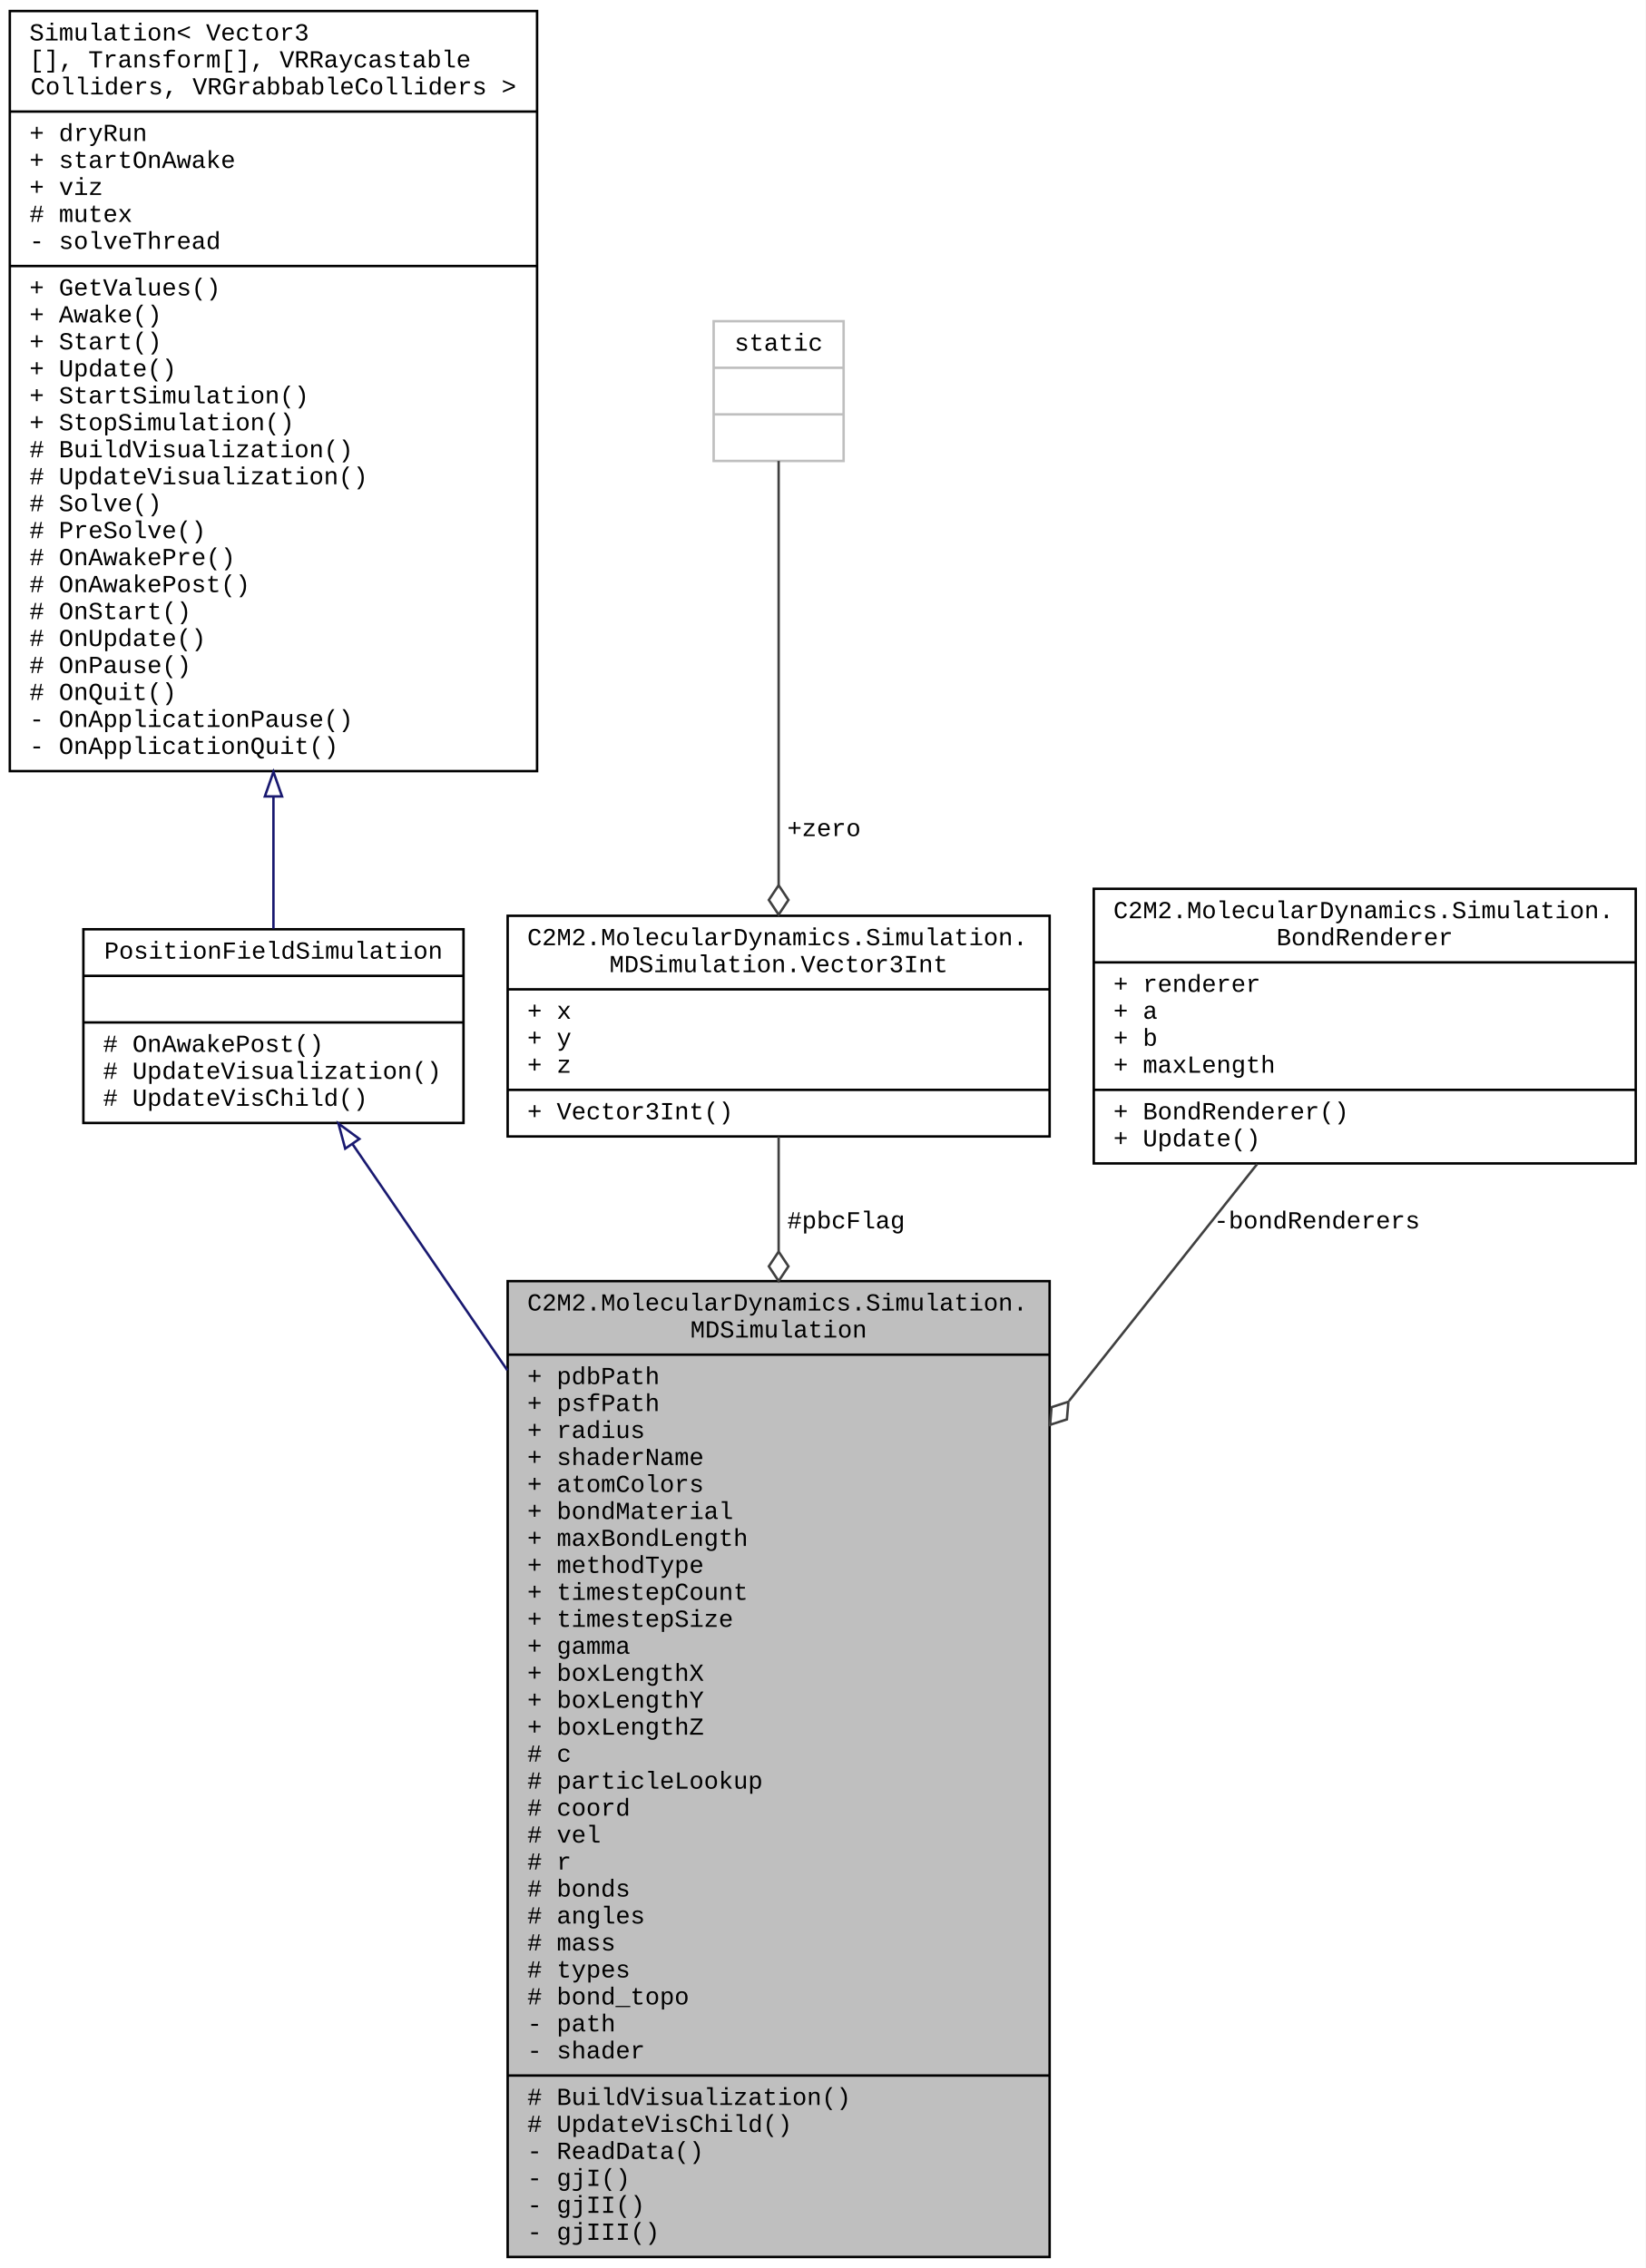
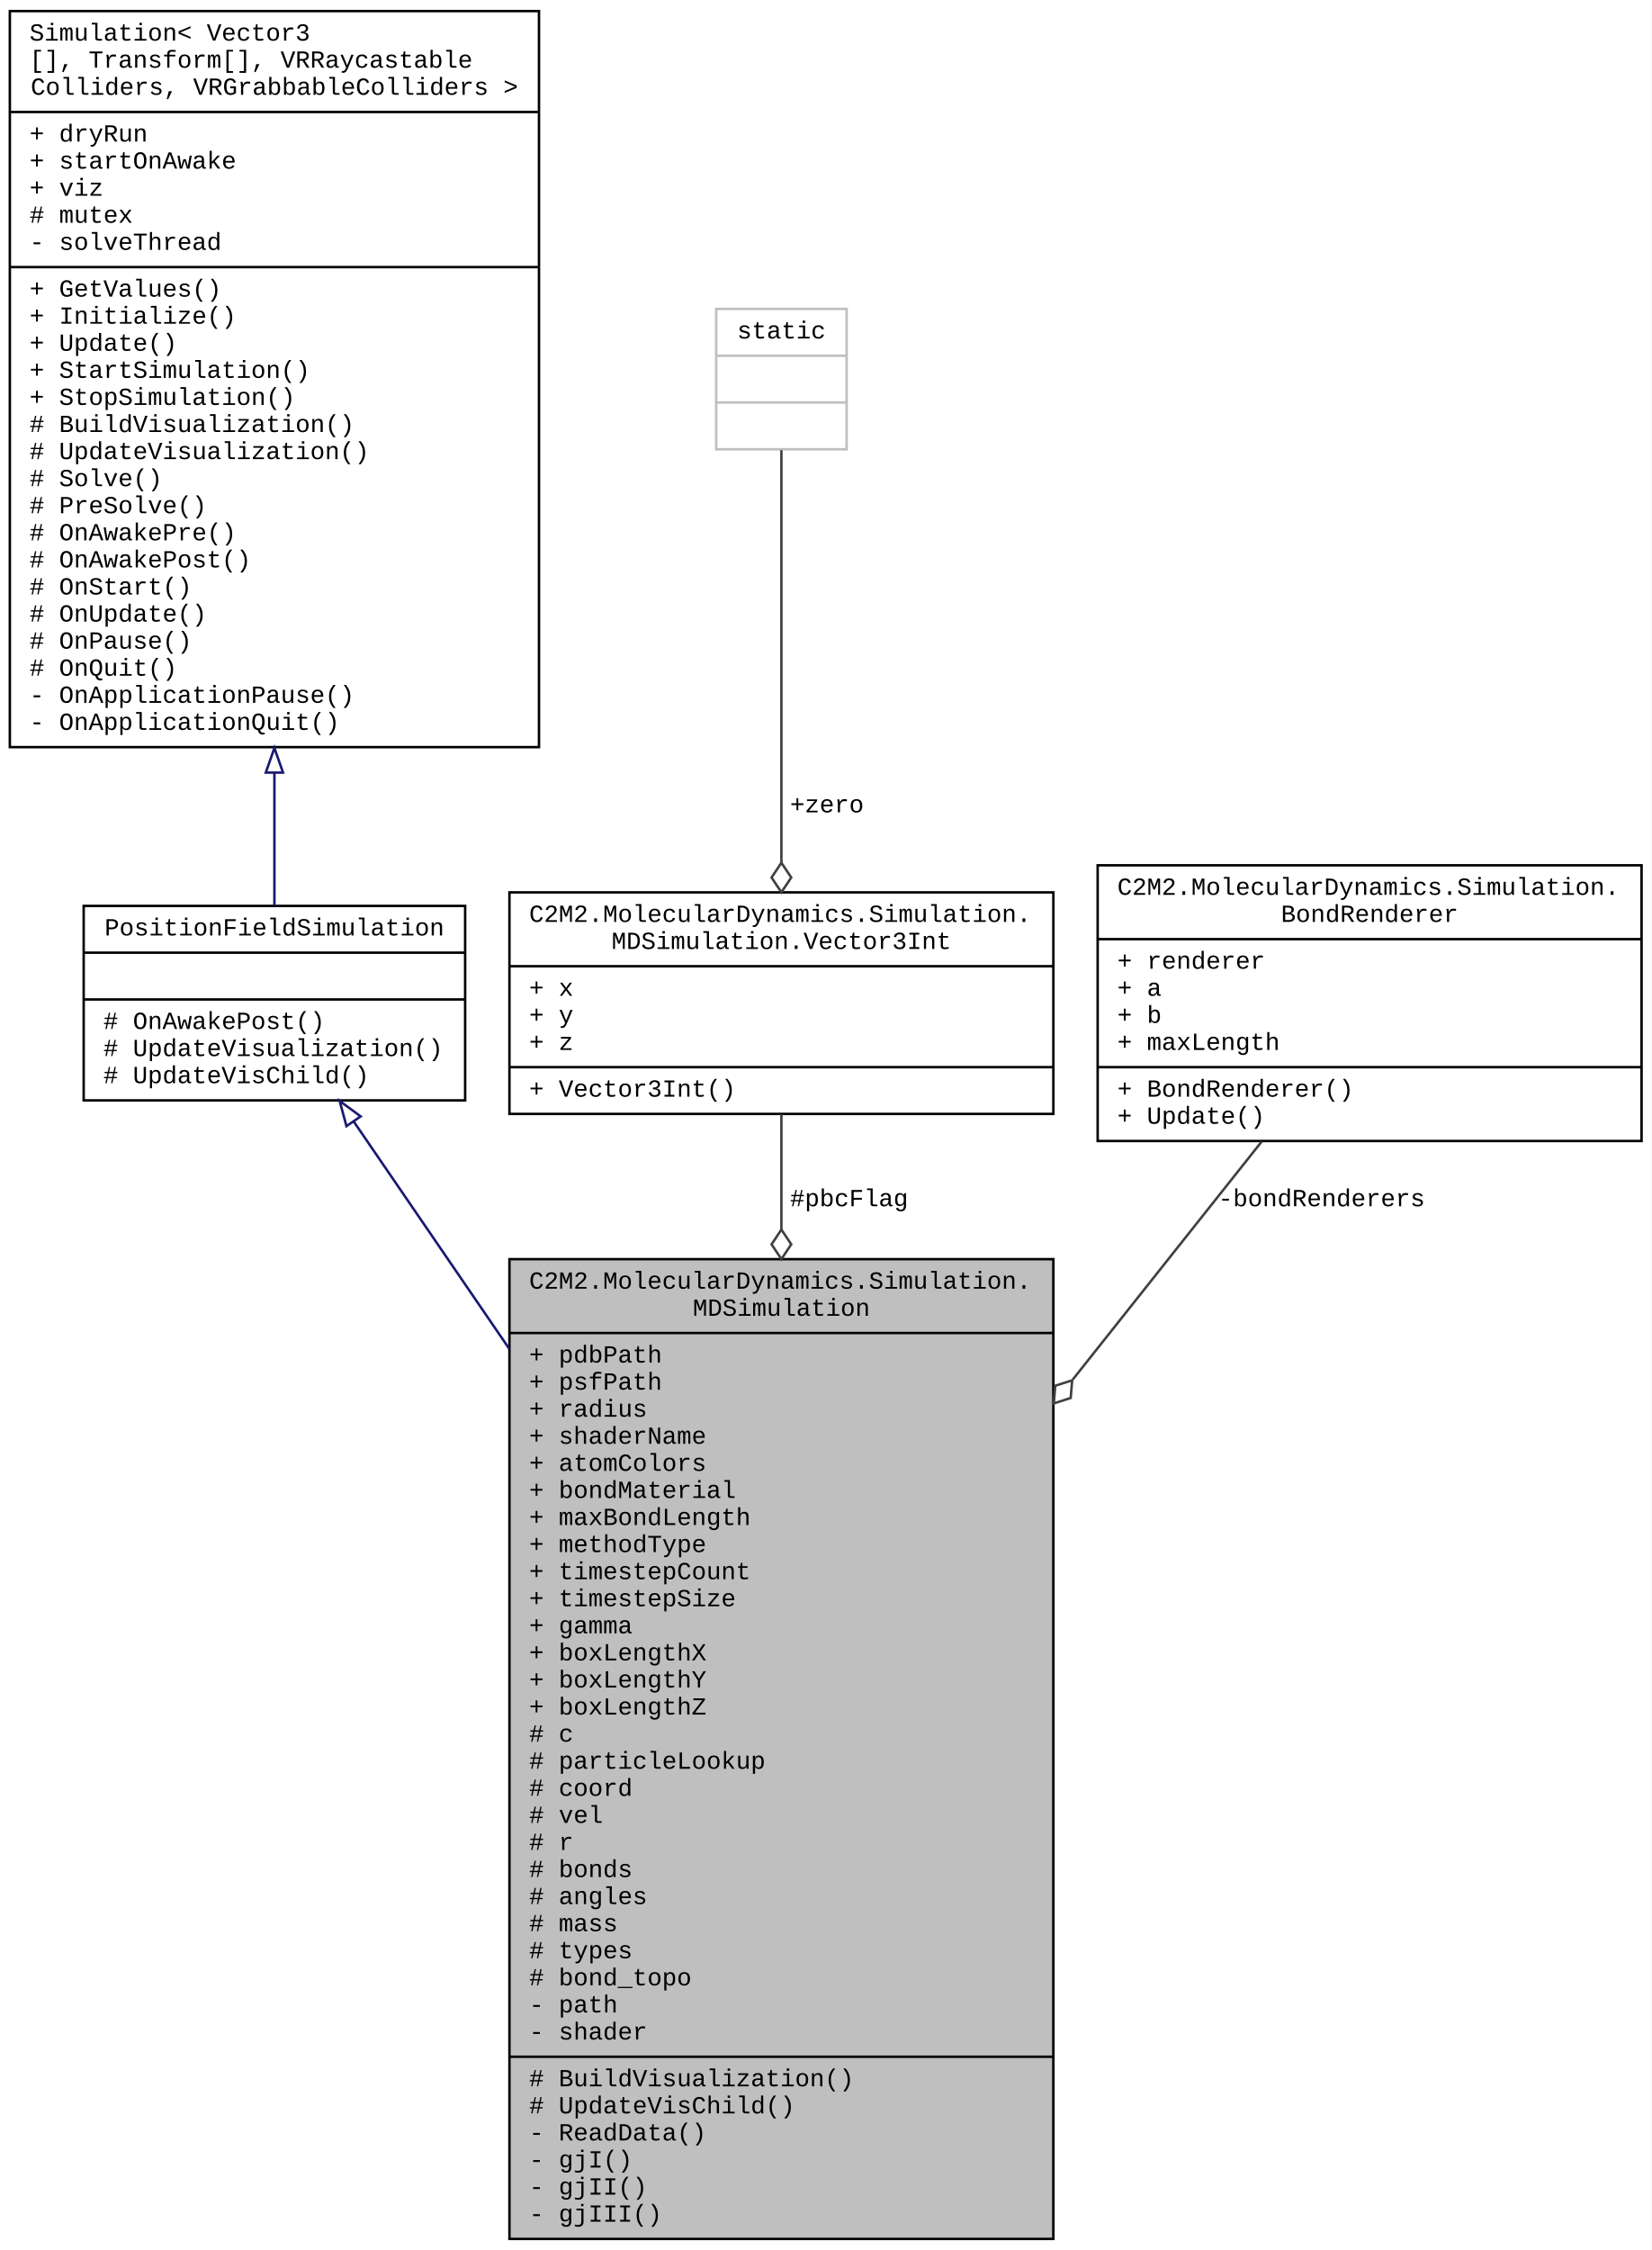
- <svg xmlns="http://www.w3.org/2000/svg" xmlns:xlink="http://www.w3.org/1999/xlink" width="671pt" height="925pt" viewBox="0.00 0.00 671.00 925.00">
-   <g id="graph0" class="graph" transform="scale(1 1) rotate(0) translate(4 921)">
-     <polygon fill="white" stroke="none" points="-4,4 -4,-921 667,-921 667,4 -4,4" />
+ <svg xmlns="http://www.w3.org/2000/svg" xmlns:xlink="http://www.w3.org/1999/xlink" width="671pt" height="914pt" viewBox="0.00 0.00 671.00 914.00">
+   <g id="graph0" class="graph" transform="scale(1 1) rotate(0) translate(4 910)">
+     <polygon fill="white" stroke="transparent" points="-4,4 -4,-910 667,-910 667,4 -4,4" />
    <g id="node1" class="node">
      <g id="a_node1">
        <a xlink:title="Reads data files and creates and updates visualizations for molecular dynamics systemss">
          <polygon fill="#bfbfbf" stroke="black" points="203,-0.5 203,-398.5 424,-398.5 424,-0.5 203,-0.5" />
          <text text-anchor="start" x="211" y="-386.5" font-family="Courier New" font-size="10.00">C2M2.MolecularDynamics.Simulation.</text>
          <text text-anchor="middle" x="313.5" y="-375.5" font-family="Courier New" font-size="10.00">MDSimulation</text>
          <polyline fill="none" stroke="black" points="203,-368.5 424,-368.5 " />
          <text text-anchor="start" x="211" y="-356.5" font-family="Courier New" font-size="10.00">+ pdbPath</text>
          <text text-anchor="start" x="211" y="-345.5" font-family="Courier New" font-size="10.00">+ psfPath</text>
          <text text-anchor="start" x="211" y="-334.5" font-family="Courier New" font-size="10.00">+ radius</text>
          <text text-anchor="start" x="211" y="-323.5" font-family="Courier New" font-size="10.00">+ shaderName</text>
          <text text-anchor="start" x="211" y="-312.5" font-family="Courier New" font-size="10.00">+ atomColors</text>
          <text text-anchor="start" x="211" y="-301.5" font-family="Courier New" font-size="10.00">+ bondMaterial</text>
          <text text-anchor="start" x="211" y="-290.5" font-family="Courier New" font-size="10.00">+ maxBondLength</text>
          <text text-anchor="start" x="211" y="-279.5" font-family="Courier New" font-size="10.00">+ methodType</text>
          <text text-anchor="start" x="211" y="-268.5" font-family="Courier New" font-size="10.00">+ timestepCount</text>
          <text text-anchor="start" x="211" y="-257.5" font-family="Courier New" font-size="10.00">+ timestepSize</text>
          <text text-anchor="start" x="211" y="-246.5" font-family="Courier New" font-size="10.00">+ gamma</text>
          <text text-anchor="start" x="211" y="-235.5" font-family="Courier New" font-size="10.00">+ boxLengthX</text>
          <text text-anchor="start" x="211" y="-224.5" font-family="Courier New" font-size="10.00">+ boxLengthY</text>
          <text text-anchor="start" x="211" y="-213.5" font-family="Courier New" font-size="10.00">+ boxLengthZ</text>
          <text text-anchor="start" x="211" y="-202.5" font-family="Courier New" font-size="10.00"># c</text>
          <text text-anchor="start" x="211" y="-191.5" font-family="Courier New" font-size="10.00"># particleLookup</text>
          <text text-anchor="start" x="211" y="-180.5" font-family="Courier New" font-size="10.00"># coord</text>
          <text text-anchor="start" x="211" y="-169.5" font-family="Courier New" font-size="10.00"># vel</text>
          <text text-anchor="start" x="211" y="-158.5" font-family="Courier New" font-size="10.00"># r</text>
          <text text-anchor="start" x="211" y="-147.5" font-family="Courier New" font-size="10.00"># bonds</text>
          <text text-anchor="start" x="211" y="-136.5" font-family="Courier New" font-size="10.00"># angles</text>
          <text text-anchor="start" x="211" y="-125.5" font-family="Courier New" font-size="10.00"># mass</text>
          <text text-anchor="start" x="211" y="-114.5" font-family="Courier New" font-size="10.00"># types</text>
          <text text-anchor="start" x="211" y="-103.5" font-family="Courier New" font-size="10.00"># bond_topo</text>
          <text text-anchor="start" x="211" y="-92.5" font-family="Courier New" font-size="10.00">- path</text>
          <text text-anchor="start" x="211" y="-81.5" font-family="Courier New" font-size="10.00">- shader</text>
          <polyline fill="none" stroke="black" points="203,-74.5 424,-74.5 " />
          <text text-anchor="start" x="211" y="-62.5" font-family="Courier New" font-size="10.00"># BuildVisualization()</text>
          <text text-anchor="start" x="211" y="-51.5" font-family="Courier New" font-size="10.00"># UpdateVisChild()</text>
          <text text-anchor="start" x="211" y="-40.5" font-family="Courier New" font-size="10.00">- ReadData()</text>
          <text text-anchor="start" x="211" y="-29.5" font-family="Courier New" font-size="10.00">- gjI()</text>
          <text text-anchor="start" x="211" y="-18.5" font-family="Courier New" font-size="10.00">- gjII()</text>
          <text text-anchor="start" x="211" y="-7.5" font-family="Courier New" font-size="10.00">- gjIII()</text>
        </a>
      </g>
    </g>
    <g id="node2" class="node">
      <g id="a_node2">
        <a xlink:href="../../d3/d66/class_c2_m2_1_1_simulation_1_1_position_field_simulation.html" target="_top" xlink:title="Simulation of type Vector3[] for simulating positional fields">
          <polygon fill="white" stroke="black" points="30,-463 30,-542 185,-542 185,-463 30,-463" />
          <text text-anchor="middle" x="107.5" y="-530" font-family="Courier New" font-size="10.00">PositionFieldSimulation</text>
          <polyline fill="none" stroke="black" points="30,-523 185,-523 " />
          <text text-anchor="middle" x="107.5" y="-511" font-family="Courier New" font-size="10.00"> </text>
          <polyline fill="none" stroke="black" points="30,-504 185,-504 " />
          <text text-anchor="start" x="38" y="-492" font-family="Courier New" font-size="10.00"># OnAwakePost()</text>
          <text text-anchor="start" x="38" y="-481" font-family="Courier New" font-size="10.00"># UpdateVisualization()</text>
          <text text-anchor="start" x="38" y="-470" font-family="Courier New" font-size="10.00"># UpdateVisChild()</text>
        </a>
      </g>
    </g>
    <g id="edge1" class="edge">
-       <path fill="none" stroke="midnightblue" d="M139.703,-454.447C157.101,-429.025 179.721,-395.973 202.858,-362.166" />
-       <polygon fill="none" stroke="midnightblue" points="136.769,-452.537 134.009,-462.766 142.545,-456.49 136.769,-452.537" />
+       <path fill="none" stroke="midnightblue" d="M139.7,-454.45C157.1,-429.02 179.72,-395.97 202.86,-362.17" />
+       <polygon fill="none" stroke="midnightblue" points="136.77,-452.54 134.01,-462.77 142.55,-456.49 136.77,-452.54" />
    </g>
    <g id="node3" class="node">
      <g id="a_node3">
        <a xlink:href="../../db/d39/class_c2_m2_1_1_simulation_1_1_simulation.html" target="_top" xlink:title=" ">
-           <polygon fill="white" stroke="black" points="0,-606.5 0,-916.5 215,-916.5 215,-606.5 0,-606.5" />
-           <text text-anchor="start" x="8" y="-904.5" font-family="Courier New" font-size="10.00">Simulation&lt; Vector3</text>
-           <text text-anchor="start" x="8" y="-893.5" font-family="Courier New" font-size="10.00">[], Transform[], VRRaycastable</text>
-           <text text-anchor="middle" x="107.5" y="-882.5" font-family="Courier New" font-size="10.00">Colliders, VRGrabbableColliders &gt;</text>
-           <polyline fill="none" stroke="black" points="0,-875.5 215,-875.5 " />
-           <text text-anchor="start" x="8" y="-863.5" font-family="Courier New" font-size="10.00">+ dryRun</text>
-           <text text-anchor="start" x="8" y="-852.5" font-family="Courier New" font-size="10.00">+ startOnAwake</text>
-           <text text-anchor="start" x="8" y="-841.5" font-family="Courier New" font-size="10.00">+ viz</text>
-           <text text-anchor="start" x="8" y="-830.5" font-family="Courier New" font-size="10.00"># mutex</text>
-           <text text-anchor="start" x="8" y="-819.5" font-family="Courier New" font-size="10.00">- solveThread</text>
-           <polyline fill="none" stroke="black" points="0,-812.5 215,-812.5 " />
-           <text text-anchor="start" x="8" y="-800.5" font-family="Courier New" font-size="10.00">+ GetValues()</text>
-           <text text-anchor="start" x="8" y="-789.5" font-family="Courier New" font-size="10.00">+ Awake()</text>
-           <text text-anchor="start" x="8" y="-778.5" font-family="Courier New" font-size="10.00">+ Start()</text>
+           <polygon fill="white" stroke="black" points="0,-606.5 0,-905.5 215,-905.5 215,-606.5 0,-606.5" />
+           <text text-anchor="start" x="8" y="-893.5" font-family="Courier New" font-size="10.00">Simulation&lt; Vector3</text>
+           <text text-anchor="start" x="8" y="-882.5" font-family="Courier New" font-size="10.00">[], Transform[], VRRaycastable</text>
+           <text text-anchor="middle" x="107.5" y="-871.5" font-family="Courier New" font-size="10.00">Colliders, VRGrabbableColliders &gt;</text>
+           <polyline fill="none" stroke="black" points="0,-864.5 215,-864.5 " />
+           <text text-anchor="start" x="8" y="-852.5" font-family="Courier New" font-size="10.00">+ dryRun</text>
+           <text text-anchor="start" x="8" y="-841.5" font-family="Courier New" font-size="10.00">+ startOnAwake</text>
+           <text text-anchor="start" x="8" y="-830.5" font-family="Courier New" font-size="10.00">+ viz</text>
+           <text text-anchor="start" x="8" y="-819.5" font-family="Courier New" font-size="10.00"># mutex</text>
+           <text text-anchor="start" x="8" y="-808.5" font-family="Courier New" font-size="10.00">- solveThread</text>
+           <polyline fill="none" stroke="black" points="0,-801.5 215,-801.5 " />
+           <text text-anchor="start" x="8" y="-789.5" font-family="Courier New" font-size="10.00">+ GetValues()</text>
+           <text text-anchor="start" x="8" y="-778.5" font-family="Courier New" font-size="10.00">+ Initialize()</text>
          <text text-anchor="start" x="8" y="-767.5" font-family="Courier New" font-size="10.00">+ Update()</text>
          <text text-anchor="start" x="8" y="-756.5" font-family="Courier New" font-size="10.00">+ StartSimulation()</text>
          <text text-anchor="start" x="8" y="-745.5" font-family="Courier New" font-size="10.00">+ StopSimulation()</text>
          <text text-anchor="start" x="8" y="-734.5" font-family="Courier New" font-size="10.00"># BuildVisualization()</text>
          <text text-anchor="start" x="8" y="-723.5" font-family="Courier New" font-size="10.00"># UpdateVisualization()</text>
          <text text-anchor="start" x="8" y="-712.5" font-family="Courier New" font-size="10.00"># Solve()</text>
          <text text-anchor="start" x="8" y="-701.5" font-family="Courier New" font-size="10.00"># PreSolve()</text>
          <text text-anchor="start" x="8" y="-690.5" font-family="Courier New" font-size="10.00"># OnAwakePre()</text>
          <text text-anchor="start" x="8" y="-679.5" font-family="Courier New" font-size="10.00"># OnAwakePost()</text>
          <text text-anchor="start" x="8" y="-668.5" font-family="Courier New" font-size="10.00"># OnStart()</text>
          <text text-anchor="start" x="8" y="-657.5" font-family="Courier New" font-size="10.00"># OnUpdate()</text>
          <text text-anchor="start" x="8" y="-646.5" font-family="Courier New" font-size="10.00"># OnPause()</text>
          <text text-anchor="start" x="8" y="-635.5" font-family="Courier New" font-size="10.00"># OnQuit()</text>
          <text text-anchor="start" x="8" y="-624.5" font-family="Courier New" font-size="10.00">- OnApplicationPause()</text>
          <text text-anchor="start" x="8" y="-613.5" font-family="Courier New" font-size="10.00">- OnApplicationQuit()</text>
        </a>
      </g>
    </g>
    <g id="edge2" class="edge">
-       <path fill="none" stroke="midnightblue" d="M107.5,-596.006C107.5,-576.122 107.5,-557.489 107.5,-542.231" />
-       <polygon fill="none" stroke="midnightblue" points="104,-596.181 107.5,-606.181 111,-596.181 104,-596.181" />
+       <path fill="none" stroke="midnightblue" d="M107.5,-596.03C107.5,-576.22 107.5,-557.6 107.5,-542.33" />
+       <polygon fill="none" stroke="midnightblue" points="104,-596.16 107.5,-606.16 111,-596.16 104,-596.16" />
    </g>
    <g id="node4" class="node">
      <g id="a_node4">
        <a xlink:href="../../de/daf/class_c2_m2_1_1_molecular_dynamics_1_1_simulation_1_1_m_d_simulation_1_1_vector3_int.html" target="_top" xlink:title=" ">
          <polygon fill="white" stroke="black" points="203,-457.5 203,-547.5 424,-547.5 424,-457.5 203,-457.5" />
          <text text-anchor="start" x="211" y="-535.5" font-family="Courier New" font-size="10.00">C2M2.MolecularDynamics.Simulation.</text>
          <text text-anchor="middle" x="313.5" y="-524.5" font-family="Courier New" font-size="10.00">MDSimulation.Vector3Int</text>
          <polyline fill="none" stroke="black" points="203,-517.5 424,-517.5 " />
          <text text-anchor="start" x="211" y="-505.5" font-family="Courier New" font-size="10.00">+ x</text>
          <text text-anchor="start" x="211" y="-494.5" font-family="Courier New" font-size="10.00">+ y</text>
          <text text-anchor="start" x="211" y="-483.5" font-family="Courier New" font-size="10.00">+ z</text>
          <polyline fill="none" stroke="black" points="203,-476.5 424,-476.5 " />
          <text text-anchor="start" x="211" y="-464.5" font-family="Courier New" font-size="10.00">+ Vector3Int()</text>
        </a>
      </g>
    </g>
    <g id="edge3" class="edge">
-       <path fill="none" stroke="#404040" d="M313.5,-457.41C313.5,-443.81 313.5,-427.838 313.5,-410.624" />
-       <polygon fill="none" stroke="#404040" points="313.5,-410.523 309.5,-404.523 313.5,-398.523 317.5,-404.523 313.5,-410.523" />
+       <path fill="none" stroke="#404040" d="M313.5,-457.41C313.5,-443.81 313.5,-427.84 313.5,-410.62" />
+       <polygon fill="none" stroke="#404040" points="313.5,-410.52 309.5,-404.52 313.5,-398.52 317.5,-404.52 313.5,-410.52" />
      <text text-anchor="middle" x="341" y="-420" font-family="Courier New" font-size="10.00"> #pbcFlag</text>
    </g>
    <g id="node5" class="node">
      <g id="a_node5">
        <a xlink:title=" ">
-           <polygon fill="white" stroke="#bfbfbf" points="287,-733 287,-790 340,-790 340,-733 287,-733" />
-           <text text-anchor="middle" x="313.5" y="-778" font-family="Courier New" font-size="10.00">static</text>
-           <polyline fill="none" stroke="#bfbfbf" points="287,-771 340,-771 " />
-           <text text-anchor="middle" x="313.5" y="-759" font-family="Courier New" font-size="10.00"> </text>
-           <polyline fill="none" stroke="#bfbfbf" points="287,-752 340,-752 " />
-           <text text-anchor="middle" x="313.5" y="-740" font-family="Courier New" font-size="10.00"> </text>
+           <polygon fill="white" stroke="#bfbfbf" points="287,-727.5 287,-784.5 340,-784.5 340,-727.5 287,-727.5" />
+           <text text-anchor="middle" x="313.5" y="-772.5" font-family="Courier New" font-size="10.00">static</text>
+           <polyline fill="none" stroke="#bfbfbf" points="287,-765.5 340,-765.5 " />
+           <text text-anchor="middle" x="313.5" y="-753.5" font-family="Courier New" font-size="10.00"> </text>
+           <polyline fill="none" stroke="#bfbfbf" points="287,-746.5 340,-746.5 " />
+           <text text-anchor="middle" x="313.5" y="-734.5" font-family="Courier New" font-size="10.00"> </text>
        </a>
      </g>
    </g>
    <g id="edge4" class="edge">
-       <path fill="none" stroke="#404040" d="M313.5,-732.996C313.5,-691.911 313.5,-613.614 313.5,-560.004" />
-       <polygon fill="none" stroke="#404040" points="313.5,-559.954 309.5,-553.954 313.5,-547.954 317.5,-553.954 313.5,-559.954" />
+       <path fill="none" stroke="#404040" d="M313.5,-727.12C313.5,-686.87 313.5,-611.59 313.5,-559.57" />
+       <polygon fill="none" stroke="#404040" points="313.5,-559.53 309.5,-553.53 313.5,-547.53 317.5,-553.53 313.5,-559.53" />
      <text text-anchor="middle" x="332" y="-580" font-family="Courier New" font-size="10.00"> +zero</text>
    </g>
    <g id="node6" class="node">
      <g id="a_node6">
        <a xlink:href="../../d0/dbc/struct_c2_m2_1_1_molecular_dynamics_1_1_simulation_1_1_bond_renderer.html" target="_top" xlink:title="Stores and updates information needed to render bonds">
          <polygon fill="white" stroke="black" points="442,-446.5 442,-558.5 663,-558.5 663,-446.5 442,-446.5" />
          <text text-anchor="start" x="450" y="-546.5" font-family="Courier New" font-size="10.00">C2M2.MolecularDynamics.Simulation.</text>
          <text text-anchor="middle" x="552.5" y="-535.5" font-family="Courier New" font-size="10.00">BondRenderer</text>
          <polyline fill="none" stroke="black" points="442,-528.5 663,-528.5 " />
          <text text-anchor="start" x="450" y="-516.5" font-family="Courier New" font-size="10.00">+ renderer</text>
          <text text-anchor="start" x="450" y="-505.5" font-family="Courier New" font-size="10.00">+ a</text>
          <text text-anchor="start" x="450" y="-494.5" font-family="Courier New" font-size="10.00">+ b</text>
          <text text-anchor="start" x="450" y="-483.5" font-family="Courier New" font-size="10.00">+ maxLength</text>
          <polyline fill="none" stroke="black" points="442,-476.5 663,-476.5 " />
          <text text-anchor="start" x="450" y="-464.5" font-family="Courier New" font-size="10.00">+ BondRenderer()</text>
          <text text-anchor="start" x="450" y="-453.5" font-family="Courier New" font-size="10.00">+ Update()</text>
        </a>
      </g>
    </g>
    <g id="edge5" class="edge">
-       <path fill="none" stroke="#404040" d="M508.664,-446.292C486.861,-418.833 459.35,-384.185 431.915,-349.633" />
-       <polygon fill="none" stroke="#404040" points="431.646,-349.294 424.782,-347.083 424.184,-339.896 431.047,-342.108 431.646,-349.294" />
+       <path fill="none" stroke="#404040" d="M508.66,-446.29C486.86,-418.83 459.35,-384.19 431.91,-349.63" />
+       <polygon fill="none" stroke="#404040" points="431.65,-349.29 424.78,-347.08 424.18,-339.9 431.05,-342.11 431.65,-349.29" />
      <text text-anchor="middle" x="533" y="-420" font-family="Courier New" font-size="10.00"> -bondRenderers</text>
    </g>
  </g>
</svg>
